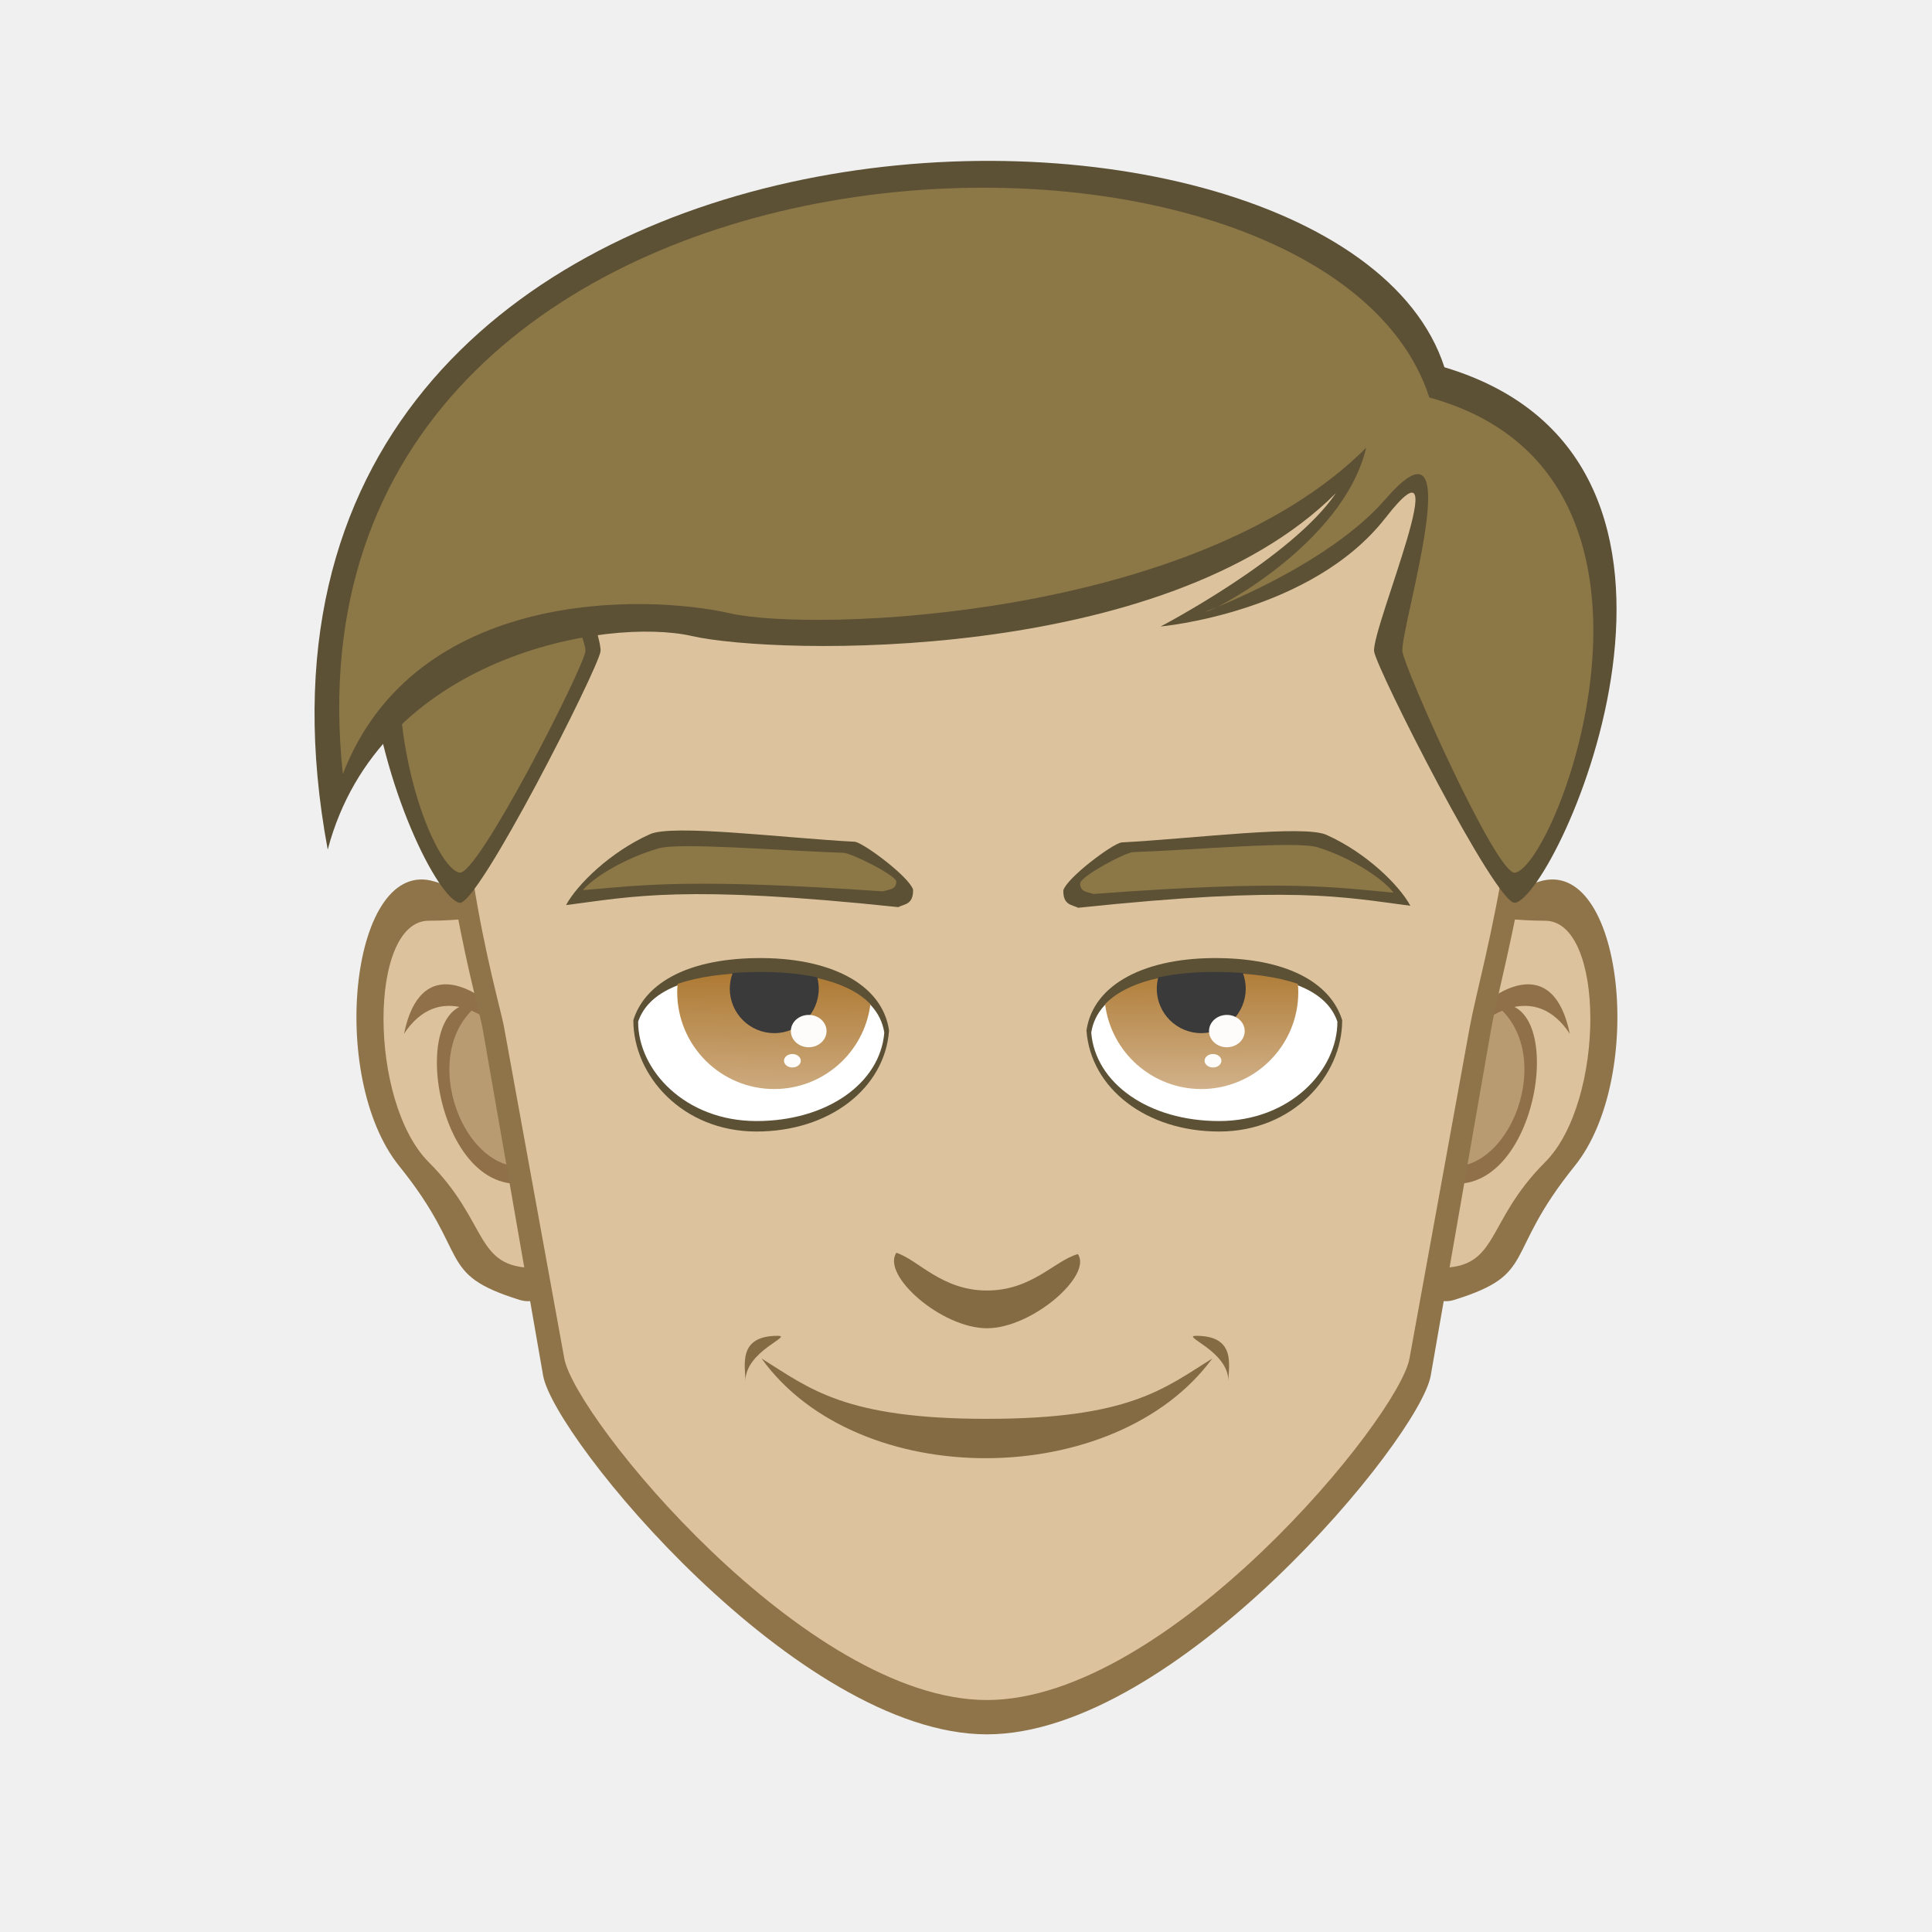
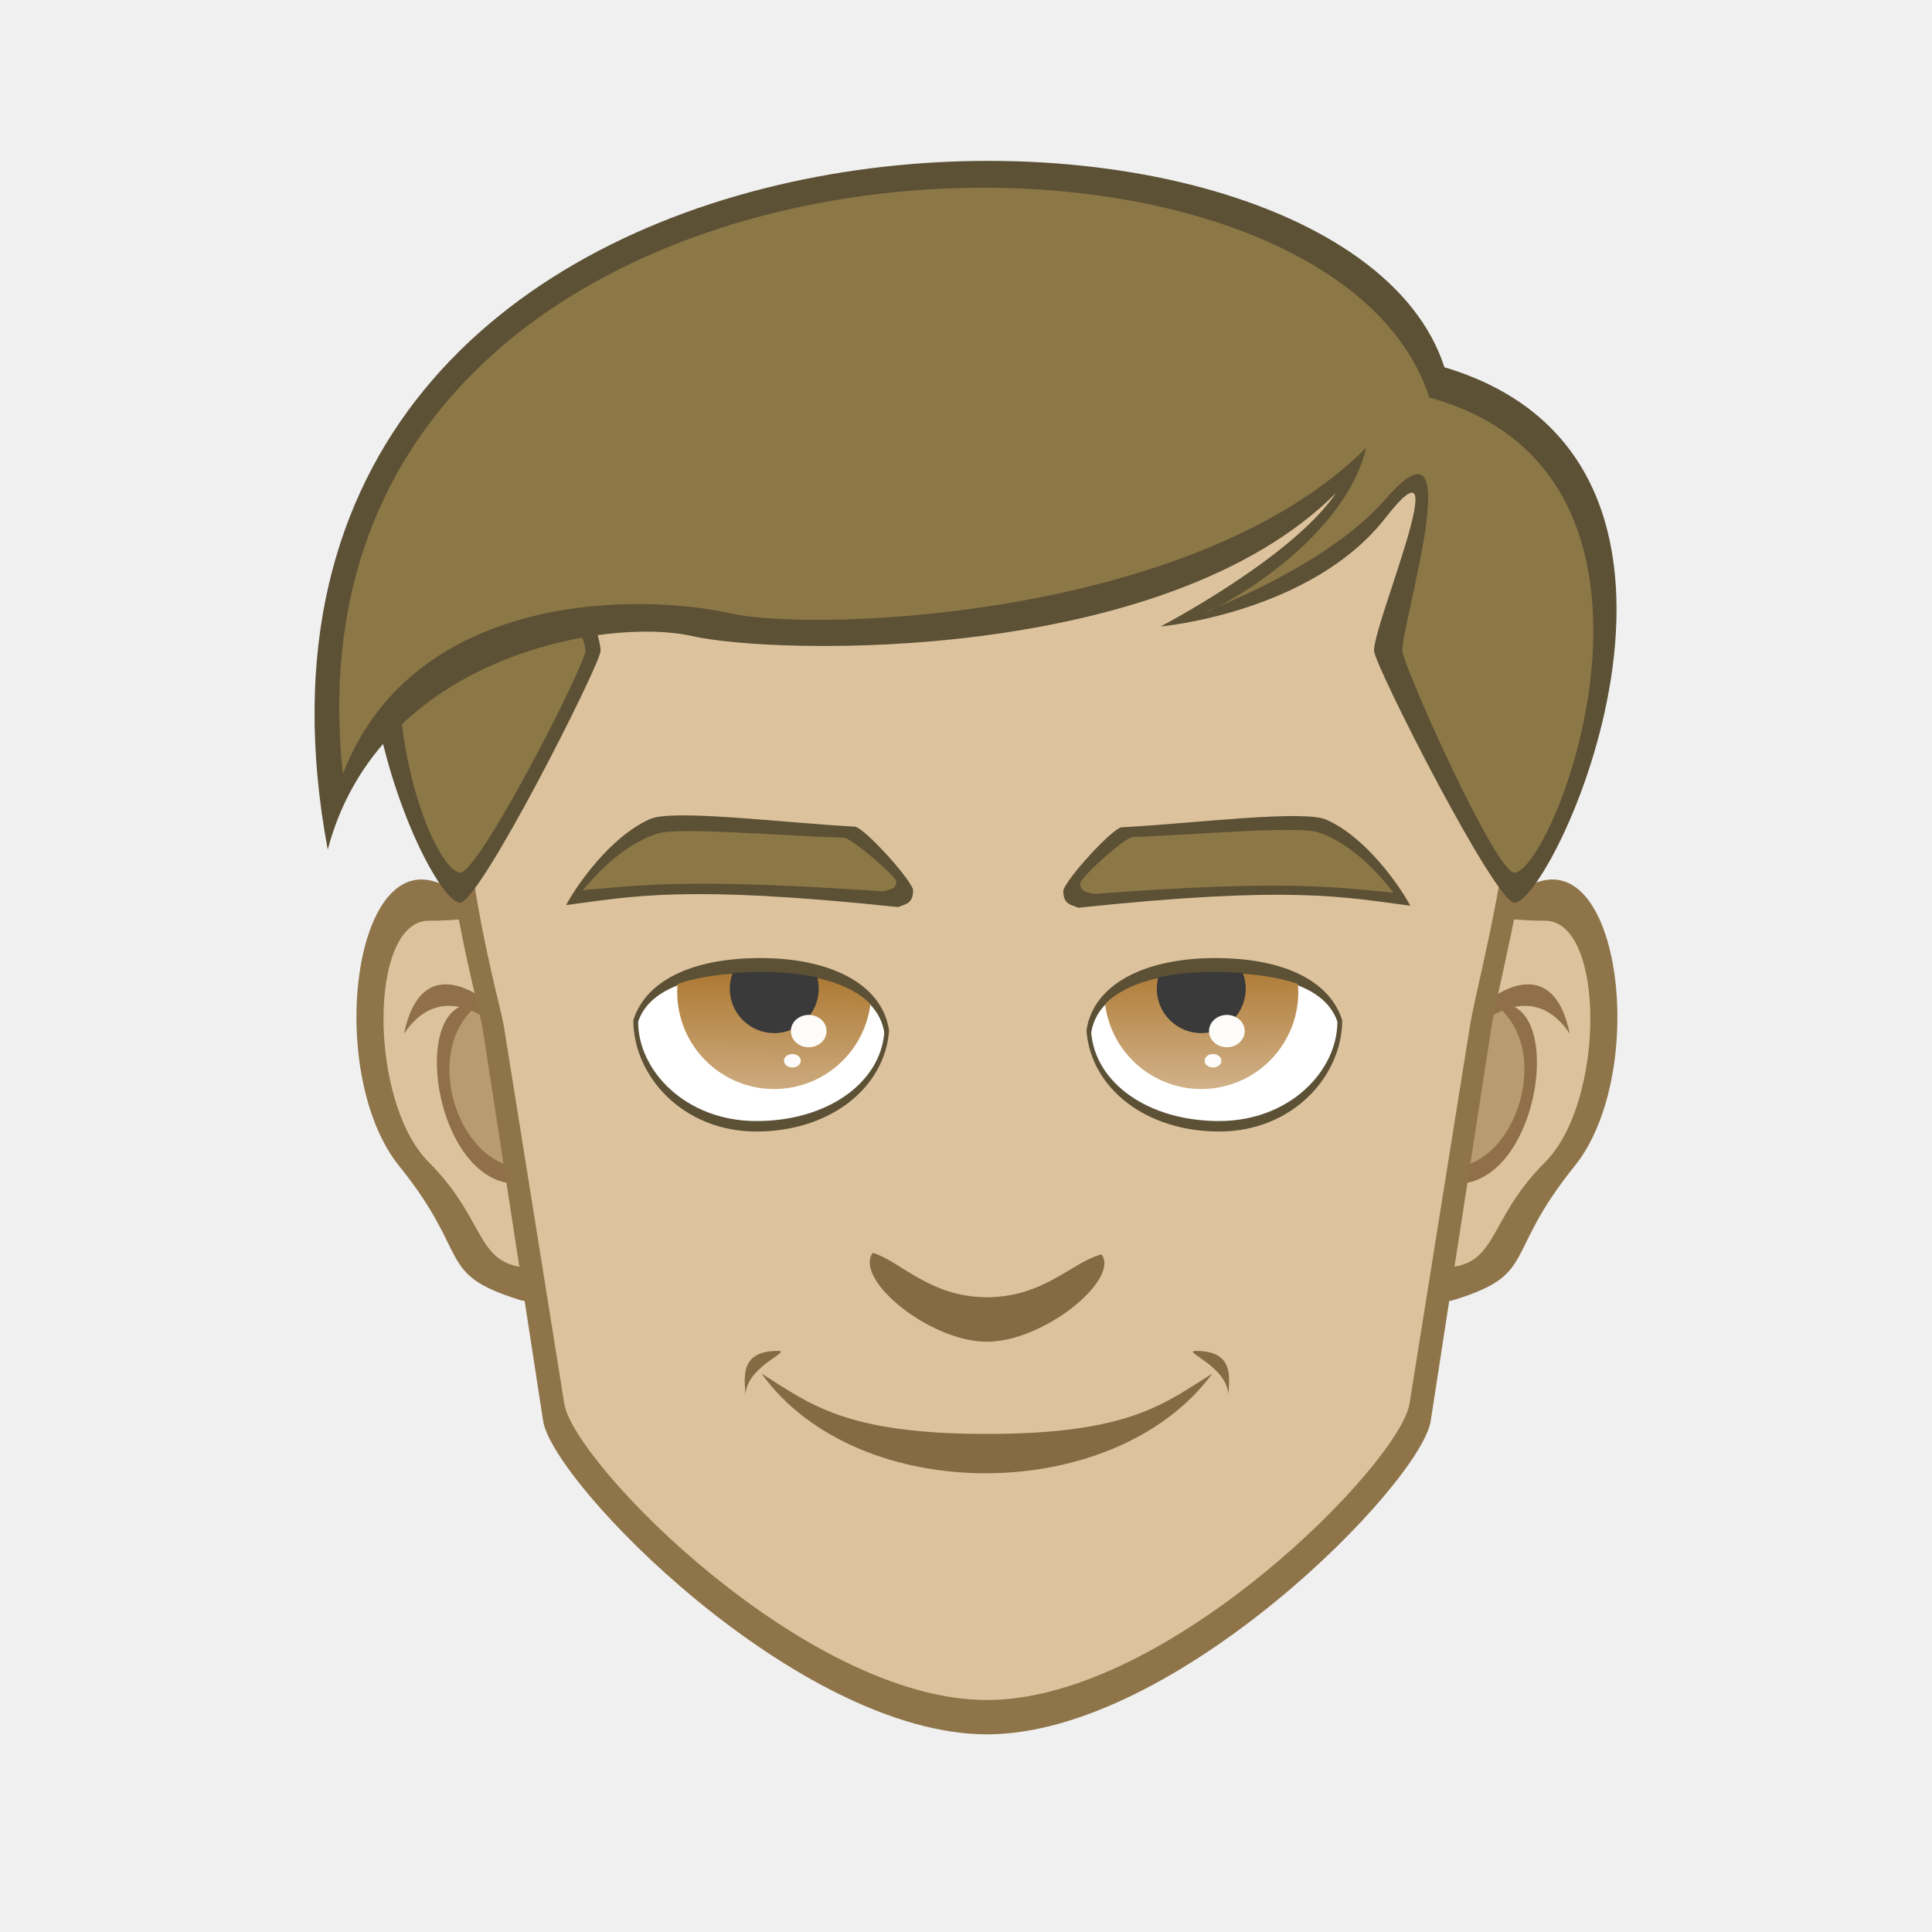
<svg xmlns="http://www.w3.org/2000/svg" xmlns:xlink="http://www.w3.org/1999/xlink" width="256" height="256" viewBox="0 0 67.733 67.733" version="1.1" id="svg954">
  <defs id="defs948">
    <linearGradient xlink:href="#linearGradient1498" id="linearGradient1317-9-2" x1="28.154" y1="263.067" x2="28.142" y2="267.677" gradientUnits="userSpaceOnUse" gradientTransform="matrix(-1,0,0,1,68.52541,-0.02359981)" />
    <linearGradient id="linearGradient1498">
      <stop id="stop1494" offset="0" style="stop-color:#ad7932;stop-opacity:1" />
      <stop id="stop1496" offset="1" style="stop-color:#d3b48e;stop-opacity:1" />
    </linearGradient>
    <linearGradient xlink:href="#linearGradient1498" id="linearGradient1317-3" x1="27.753" y1="263.401" x2="27.675" y2="268.345" gradientUnits="userSpaceOnUse" gradientTransform="translate(0.7332791,-0.02359981)" />
  </defs>
  <g id="layer1" transform="translate(0,-229.2666)">
    <path style="display:inline;fill:#8f7449;fill-opacity:1;stroke:none;stroke-width:0.328px;stroke-linecap:butt;stroke-linejoin:miter;stroke-opacity:1" d="m 20.176,263.701 c -2.535,-3.141 -2.006,-2.612 -4.935,-3.527 -2.929,-0.915 -3.778,6.835 -1.243,9.976 2.535,3.141 1.277,3.77 4.207,4.685 2.929,0.915 1.972,-11.134 1.972,-11.134 z" id="path895-6-2" />
    <path style="display:inline;fill:#dcc39d;fill-opacity:1;stroke:none;stroke-width:0.265px;stroke-linecap:butt;stroke-linejoin:miter;stroke-opacity:1" d="m 18.737,263.133 c -2.117,-2.117 -1.587,-1.587 -3.704,-1.587 -2.117,0 -2.117,6.35 0,8.467 2.117,2.117 1.588,3.704 3.704,3.704 2.117,0 0,-10.583 0,-10.583 z" id="path895-7" />
    <path style="display:inline;opacity:1;fill:#b99b71;fill-opacity:1;stroke:none;stroke-width:0.161;stroke-linecap:butt;stroke-linejoin:round;stroke-miterlimit:4;stroke-dasharray:none;stroke-opacity:1" d="m 17.59,270.381 c -0.862,-0.399 -1.698,-1.566 -1.963,-2.74 -0.258,-1.144 -0.011,-2.447 0.59,-3.102 l 0.266,-0.29 0.408,0.225 c 0.225,0.124 0.623,0.418 0.886,0.655 l 0.478,0.429 v 2.498 c 0,2.824 0.048,2.655 -0.665,2.325 z" id="path914-0" />
    <path style="display:inline;fill:#8f7049;fill-opacity:1;stroke:none;stroke-width:0.231px;stroke-linecap:butt;stroke-linejoin:miter;stroke-opacity:1" d="m 14.164,265.51 c 2.382,-3.607 7.171,3.851 4.477,4.614 -2.339,0.535 -4.076,-3.918 -1.871,-5.637 -2.673,-0.46 -1.47,7.336 2.071,6.16 3.541,-1.176 -3.541,-10.711 -4.677,-5.137 z" id="path912-9" />
    <path style="display:inline;fill:#8f7449;fill-opacity:1;stroke:none;stroke-width:0.328px;stroke-linecap:butt;stroke-linejoin:miter;stroke-opacity:1" d="m 49.024,263.701 c 2.535,-3.141 2.006,-2.612 4.935,-3.527 2.929,-0.915 3.778,6.835 1.243,9.976 -2.535,3.141 -1.277,3.77 -4.207,4.685 -2.929,0.915 -1.972,-11.134 -1.972,-11.134 z" id="path895-6-7-3" />
    <path style="display:inline;fill:#dcc39d;fill-opacity:1;stroke:none;stroke-width:0.265px;stroke-linecap:butt;stroke-linejoin:miter;stroke-opacity:1" d="m 50.463,263.133 c 2.117,-2.117 1.587,-1.587 3.704,-1.587 2.117,0 2.117,6.35 0,8.467 -2.117,2.117 -1.587,3.704 -3.704,3.704 -2.117,0 0,-10.583 0,-10.583 z" id="path895-5-6" />
    <path style="display:inline;opacity:1;fill:#b99b71;fill-opacity:1;stroke:none;stroke-width:0.161;stroke-linecap:butt;stroke-linejoin:round;stroke-miterlimit:4;stroke-dasharray:none;stroke-opacity:1" d="m 51.61,270.381 c 0.862,-0.399 1.698,-1.566 1.963,-2.74 0.258,-1.144 0.011,-2.447 -0.59,-3.102 l -0.266,-0.29 -0.408,0.225 c -0.225,0.124 -0.623,0.418 -0.886,0.655 l -0.478,0.429 v 2.498 c 0,2.824 -0.048,2.655 0.665,2.325 z" id="path914-3-0" />
    <path style="display:inline;fill:#8f7049;fill-opacity:1;stroke:none;stroke-width:0.231px;stroke-linecap:butt;stroke-linejoin:miter;stroke-opacity:1" d="m 55.035,265.51 c -2.382,-3.607 -7.171,3.851 -4.477,4.614 2.339,0.535 4.076,-3.918 1.871,-5.637 2.673,-0.46 1.47,7.336 -2.071,6.16 -3.541,-1.176 3.541,-10.711 4.677,-5.137 z" id="path912-5-6" />
-     <path style="display:inline;fill:#8f7449;fill-opacity:1;stroke:none;stroke-width:0.277px;stroke-linecap:butt;stroke-linejoin:miter;stroke-opacity:1" d="m 34.6,290.07 c -6.628,0 -15.178,-10.393 -15.559,-12.577 l -2.117,-12.143 c -0.381,-2.184 -8.838,-28.82 17.676,-28.82 26.514,0 18.437,24.452 17.676,28.82 l -2.117,12.143 c -0.381,2.184 -8.931,12.577 -15.559,12.577 z" id="path874-3-1" />
-     <path style="display:inline;fill:#dcc39d;fill-opacity:1;stroke:none;stroke-width:0.265px;stroke-linecap:butt;stroke-linejoin:miter;stroke-opacity:1" d="m 34.6,288.867 c -6.35,0 -14.438,-9.893 -14.817,-11.976 l -2.117,-11.642 c -0.379,-2.083 -8.467,-27.517 16.933,-27.517 25.4,0 17.691,23.352 16.933,27.517 l -2.117,11.642 c -0.379,2.083 -8.467,11.976 -14.817,11.976 z" id="path874-35" />
-     <path style="display:inline;opacity:1;fill:#846b44;fill-opacity:1;stroke:none;stroke-width:0.547;stroke-linecap:butt;stroke-linejoin:round;stroke-miterlimit:4;stroke-dasharray:none;stroke-opacity:1" d="m 42.502,276.892 c -3.387,4.615 -12.418,4.71 -15.804,0 1.693,1.058 2.914,2.117 7.902,2.117 4.988,0 6.209,-1.058 7.902,-2.117 z" id="path974-7" />
-     <path style="display:inline;fill:#846b44;fill-opacity:1;stroke:none;stroke-width:0.273px;stroke-linecap:butt;stroke-linejoin:miter;stroke-opacity:1" d="m 26.133,277.685 c 0,-0.529 -0.286,-1.587 1.129,-1.587 0.564,0 -1.129,0.529 -1.129,1.587 z" id="path977-5" />
-     <path style="display:inline;fill:#846b44;fill-opacity:1;stroke:none;stroke-width:0.273px;stroke-linecap:butt;stroke-linejoin:miter;stroke-opacity:1" d="m 43.067,277.685 c 0,-0.529 0.286,-1.587 -1.129,-1.587 -0.564,0 1.129,0.529 1.129,1.587 z" id="path977-9-9" />
+     <path style="display:inline;fill:#8f7449;fill-opacity:1;stroke:none;stroke-width:0.277px;stroke-linecap:butt;stroke-linejoin:miter;stroke-opacity:1" d="m 34.6,290.07 c -6.628,0 -15.221,-8.799 -15.559,-10.99 l -2.117,-13.73 c -0.338,-2.191 -8.838,-28.82 17.676,-28.82 26.514,0 18.351,24.438 17.676,28.82 l -2.117,13.73 c -0.338,2.191 -8.931,10.99 -15.559,10.99 z" id="path874-3-1" />
+     <path style="display:inline;fill:#dcc39d;fill-opacity:1;stroke:none;stroke-width:0.265px;stroke-linecap:butt;stroke-linejoin:miter;stroke-opacity:1" d="m 34.6,288.867 c -6.35,0 -14.482,-8.298 -14.817,-10.388 l -2.117,-13.229 c -0.334,-2.09 -8.467,-27.517 16.933,-27.517 25.4,0 17.602,23.336 16.933,27.517 l -2.117,13.229 c -0.334,2.09 -8.467,10.388 -14.817,10.388 z" id="path874-35" />
+     <path style="display:inline;opacity:1;fill:#846b44;fill-opacity:1;stroke:none;stroke-width:0.547;stroke-linecap:butt;stroke-linejoin:round;stroke-miterlimit:4;stroke-dasharray:none;stroke-opacity:1" d="m 42.502,277.421 c -3.387,4.615 -12.418,4.71 -15.804,0 1.693,1.058 2.914,2.117 7.902,2.117 4.988,0 6.209,-1.058 7.902,-2.117 z" id="path974-7" />
+     <path style="display:inline;fill:#846b44;fill-opacity:1;stroke:none;stroke-width:0.273px;stroke-linecap:butt;stroke-linejoin:miter;stroke-opacity:1" d="m 26.133,278.215 c 0,-0.529 -0.286,-1.587 1.129,-1.587 0.564,0 -1.129,0.529 -1.129,1.587 z" id="path977-5" />
+     <path style="display:inline;fill:#846b44;fill-opacity:1;stroke:none;stroke-width:0.273px;stroke-linecap:butt;stroke-linejoin:miter;stroke-opacity:1" d="m 43.067,278.215 c 0,-0.529 0.286,-1.587 -1.129,-1.587 -0.564,0 1.129,0.529 1.129,1.587 z" id="path977-9-9" />
    <path style="display:inline;opacity:1;fill:#5c5035;fill-opacity:1;stroke:none;stroke-width:0.529;stroke-linecap:butt;stroke-linejoin:round;stroke-miterlimit:4;stroke-dasharray:none;stroke-opacity:1" d="m 31.169,265.395 c -0.149,2.03 -2.096,3.546 -4.661,3.541 -2.574,-0.005 -4.304,-1.948 -4.304,-3.903 0.373,-1.21 1.753,-2.14 4.304,-2.177 2.568,-0.037 4.425,0.897 4.661,2.539" id="path1016-22" />
    <path style="display:inline;opacity:1;fill:#ffffff;fill-opacity:1;stroke:none;stroke-width:0.486;stroke-linecap:butt;stroke-linejoin:round;stroke-miterlimit:4;stroke-dasharray:none;stroke-opacity:1" d="m 31.002,265.468 c -0.143,1.778 -2.019,3.105 -4.49,3.101 -2.48,-0.004 -4.141,-1.771 -4.14,-3.484 0.359,-1.06 1.682,-1.662 4.14,-1.694 2.474,-0.032 4.264,0.639 4.49,2.077" id="path1016-2-8" />
    <path style="display:inline;opacity:1;fill:url(#linearGradient1317-3);fill-opacity:1;stroke:none;stroke-width:0.529;stroke-linecap:butt;stroke-linejoin:round;stroke-miterlimit:4;stroke-dasharray:none;stroke-opacity:1" d="m 26.511,263.367 c -1.123,0.015 -2.046,0.15 -2.754,0.392 a 3.402,3.402 0 0 0 -0.015,0.286 3.402,3.402 0 0 0 3.402,3.402 3.402,3.402 0 0 0 3.371,-2.973 c -0.727,-0.769 -2.178,-1.13 -4.005,-1.106 z" id="path1307-9" />
    <path style="display:inline;opacity:1;fill:#3a3a3a;fill-opacity:1;stroke:none;stroke-width:0.472;stroke-linecap:butt;stroke-linejoin:round;stroke-miterlimit:4;stroke-dasharray:none;stroke-opacity:1" d="m 26.511,263.343 c -0.288,0.004 -0.562,0.016 -0.824,0.036 a 1.559,1.559 0 0 0 -0.102,0.548 1.559,1.559 0 0 0 1.56,1.56 1.559,1.559 0 0 0 1.559,-1.56 1.559,1.559 0 0 0 -0.052,-0.394 c -0.624,-0.137 -1.347,-0.2 -2.141,-0.19 z" id="path1335-7" />
    <ellipse style="display:inline;opacity:1;fill:#fdfcfa;fill-opacity:1;stroke:none;stroke-width:0.529;stroke-linecap:butt;stroke-linejoin:round;stroke-miterlimit:4;stroke-dasharray:none;stroke-opacity:1" id="path1262-3" cx="28.352" cy="265.415" rx="0.626" ry="0.567" />
    <ellipse style="display:inline;opacity:1;fill:#fdfcfa;fill-opacity:1;stroke:none;stroke-width:0.529;stroke-linecap:butt;stroke-linejoin:round;stroke-miterlimit:4;stroke-dasharray:none;stroke-opacity:1" id="path1264-6" cx="27.78" cy="266.455" rx="0.295" ry="0.236" />
    <path style="display:inline;opacity:1;fill:#5c5035;fill-opacity:1;stroke:none;stroke-width:0.529;stroke-linecap:butt;stroke-linejoin:round;stroke-miterlimit:4;stroke-dasharray:none;stroke-opacity:1" d="m 38.09,265.395 c 0.149,2.03 2.096,3.546 4.661,3.541 2.574,-0.005 4.304,-1.948 4.304,-3.903 -0.373,-1.21 -1.753,-2.14 -4.304,-2.177 -2.568,-0.037 -4.425,0.897 -4.661,2.539" id="path1016-89-1" />
    <path style="display:inline;opacity:1;fill:#ffffff;fill-opacity:1;stroke:none;stroke-width:0.486;stroke-linecap:butt;stroke-linejoin:round;stroke-miterlimit:4;stroke-dasharray:none;stroke-opacity:1" d="m 38.257,265.468 c 0.143,1.778 2.019,3.105 4.49,3.101 2.48,-0.004 4.14,-1.771 4.14,-3.484 -0.359,-1.06 -1.682,-1.662 -4.14,-1.694 -2.474,-0.032 -4.264,0.639 -4.49,2.077" id="path1016-2-73-2" />
    <path style="display:inline;opacity:1;fill:url(#linearGradient1317-9-2);fill-opacity:1;stroke:none;stroke-width:0.529;stroke-linecap:butt;stroke-linejoin:round;stroke-miterlimit:4;stroke-dasharray:none;stroke-opacity:1" d="m 42.748,263.367 c 1.123,0.015 2.046,0.15 2.754,0.392 a 3.402,3.402 0 0 1 0.014,0.286 3.402,3.402 0 0 1 -3.402,3.402 3.402,3.402 0 0 1 -3.371,-2.973 c 0.727,-0.769 2.178,-1.13 4.005,-1.106 z" id="path1307-6-9" />
    <ellipse style="display:inline;opacity:1;fill:#fdfcfa;fill-opacity:1;stroke:none;stroke-width:0.529;stroke-linecap:butt;stroke-linejoin:round;stroke-miterlimit:4;stroke-dasharray:none;stroke-opacity:1" id="path1264-2-3" cx="-42.526" cy="266.455" rx="0.295" ry="0.236" transform="scale(-1,1)" />
    <path style="display:inline;opacity:1;fill:#3a3a3a;fill-opacity:1;stroke:none;stroke-width:0.472;stroke-linecap:butt;stroke-linejoin:round;stroke-miterlimit:4;stroke-dasharray:none;stroke-opacity:1" d="m 42.748,263.343 c 0.288,0.004 0.562,0.016 0.824,0.036 a 1.559,1.559 0 0 1 0.102,0.548 1.559,1.559 0 0 1 -1.56,1.56 1.559,1.559 0 0 1 -1.559,-1.56 1.559,1.559 0 0 1 0.052,-0.394 c 0.624,-0.137 1.347,-0.2 2.141,-0.19 z" id="path1335-1-1" />
    <ellipse style="display:inline;opacity:1;fill:#fdfcfa;fill-opacity:1;stroke:none;stroke-width:0.529;stroke-linecap:butt;stroke-linejoin:round;stroke-miterlimit:4;stroke-dasharray:none;stroke-opacity:1" id="path1262-0-9" cx="-43.012" cy="265.415" rx="0.626" ry="0.567" transform="scale(-1,1)" />
-     <path style="display:inline;fill:#846b44;fill-opacity:1;stroke:none;stroke-width:0.265px;stroke-linecap:butt;stroke-linejoin:miter;stroke-opacity:1" d="m 31.425,273.187 c 0.757,0.239 1.587,1.323 3.175,1.323 1.587,0 2.381,-1.058 3.189,-1.276 0.515,0.747 -1.602,2.599 -3.189,2.599 -1.587,0 -3.704,-1.852 -3.175,-2.646 z" id="path940-0" />
-     <path style="display:inline;fill:#5c5035;fill-opacity:1;stroke:none;stroke-width:0.265px;stroke-linecap:butt;stroke-linejoin:miter;stroke-opacity:1" d="m 19.845,260.998 c 0.394,-0.73 1.556,-1.863 2.929,-2.48 0.786,-0.373 4.682,0.128 7.205,0.26 0.339,0.067 1.89,1.228 2.032,1.677 0.011,0.527 -0.295,0.5 -0.52,0.614 -7.51,-0.792 -9.303,-0.373 -11.646,-0.071 z" id="path1918" />
+     <path style="display:inline;fill:#846b44;fill-opacity:1;stroke:none;stroke-width:0.323px;stroke-linecap:butt;stroke-linejoin:miter;stroke-opacity:1" d="m 30.596,273.187 c 0.955,0.282 2.001,1.559 4.003,1.559 2.001,0 3.002,-1.247 4.02,-1.503 0.649,0.88 -2.019,3.063 -4.02,3.063 -2.001,0 -4.67,-2.183 -4.003,-3.118 z" id="path940-0" />
+     <path style="display:inline;fill:#5c5035;fill-opacity:1;stroke:none;stroke-width:0.265px;stroke-linecap:butt;stroke-linejoin:miter;stroke-opacity:1" d="m 19.845,260.998 c 0.394,-0.73 1.556,-2.393 2.929,-3.01 0.786,-0.373 4.682,0.128 7.205,0.26 0.339,0.067 1.89,1.757 2.032,2.206 0.011,0.527 -0.295,0.5 -0.52,0.614 -7.51,-0.792 -9.303,-0.373 -11.646,-0.071 z" id="path1918" />
    <path style="display:inline;fill:#5c5035;fill-opacity:1;stroke:none;stroke-width:0.265px;stroke-linecap:butt;stroke-linejoin:miter;stroke-opacity:1" d="m 20.653,247.421 c -2.606,-3.341 0.468,3.809 0.401,4.677 -0.067,0.589 -4.3,8.939 -4.944,8.82 -1.489,-0.276 -7.923,-15.507 3.007,-18.776 1.932,0.831 1.955,2.153 1.537,5.279 z" id="path1953-0" />
-     <path style="display:inline;fill:#8c7746;fill-opacity:1;stroke:none;stroke-width:0.193px;stroke-linecap:butt;stroke-linejoin:miter;stroke-opacity:1" d="m 20.433,260.476 c 0.355,-0.431 1.405,-1.099 2.646,-1.464 0.71,-0.22 4.229,0.076 6.508,0.153 0.306,0.04 1.708,0.725 1.835,0.99 0.01,0.311 -0.266,0.295 -0.469,0.362 -6.784,-0.467 -8.404,-0.22 -10.52,-0.042 z" id="path1918-6" />
-     <path style="display:inline;fill:#5c5035;fill-opacity:1;stroke:none;stroke-width:0.265px;stroke-linecap:butt;stroke-linejoin:miter;stroke-opacity:1" d="m 49.445,261.021 c -0.394,-0.73 -1.556,-1.863 -2.929,-2.48 -0.786,-0.373 -4.682,0.128 -7.205,0.26 -0.339,0.067 -1.89,1.228 -2.032,1.677 -0.011,0.527 0.295,0.5 0.52,0.614 7.51,-0.792 9.303,-0.373 11.646,-0.071 z" id="path1918-3" />
-     <path style="display:inline;fill:#8c7746;fill-opacity:1;stroke:none;stroke-width:0.201px;stroke-linecap:butt;stroke-linejoin:miter;stroke-opacity:1" d="m 48.857,260.563 c -0.355,-0.467 -1.405,-1.192 -2.646,-1.587 -0.71,-0.238 -4.229,0.082 -6.508,0.166 -0.306,0.043 -1.708,0.786 -1.835,1.073 -0.01,0.337 0.266,0.32 0.469,0.393 6.784,-0.507 8.404,-0.239 10.52,-0.045 z" id="path1918-6-2" />
+     <path style="display:inline;fill:#8c7746;fill-opacity:1;stroke:none;stroke-width:0.193px;stroke-linecap:butt;stroke-linejoin:miter;stroke-opacity:1" d="m 20.433,260.476 c 0.355,-0.431 1.405,-1.629 2.646,-1.993 0.71,-0.22 4.229,0.076 6.508,0.153 0.306,0.04 1.708,1.254 1.835,1.519 0.01,0.311 -0.266,0.295 -0.469,0.362 -6.784,-0.467 -8.404,-0.22 -10.52,-0.042 z" id="path1918-6" />
+     <path style="display:inline;fill:#5c5035;fill-opacity:1;stroke:none;stroke-width:0.265px;stroke-linecap:butt;stroke-linejoin:miter;stroke-opacity:1" d="m 49.445,261.021 c -0.394,-0.73 -1.556,-2.393 -2.929,-3.01 -0.786,-0.373 -4.682,0.128 -7.205,0.26 -0.339,0.067 -1.89,1.757 -2.032,2.206 -0.011,0.527 0.295,0.5 0.52,0.614 7.51,-0.792 9.303,-0.373 11.646,-0.071 z" id="path1918-3" />
+     <path style="display:inline;fill:#8c7746;fill-opacity:1;stroke:none;stroke-width:0.201px;stroke-linecap:butt;stroke-linejoin:miter;stroke-opacity:1" d="m 48.857,260.563 c -0.355,-0.467 -1.405,-1.721 -2.646,-2.116 -0.71,-0.238 -4.229,0.082 -6.508,0.166 -0.306,0.043 -1.708,1.315 -1.835,1.602 -0.01,0.337 0.266,0.32 0.469,0.393 6.784,-0.507 8.404,-0.239 10.52,-0.045 z" id="path1918-6-2" />
    <path style="display:inline;fill:#8c7746;fill-opacity:1;stroke:none;stroke-width:0.265px;stroke-linecap:butt;stroke-linejoin:miter;stroke-opacity:1" d="m 19.065,247.421 c -2.606,-3.341 1.526,3.809 1.459,4.677 -0.067,0.589 -3.771,7.881 -4.415,7.762 -1.489,-0.276 -5.845,-13.504 5.086,-16.772 1.932,0.831 -1.712,1.208 -2.13,4.334 z" id="path1953-0-1" />
    <path style="display:inline;fill:#5c5035;fill-opacity:1;stroke:none;stroke-width:0.265px;stroke-linecap:butt;stroke-linejoin:miter;stroke-opacity:1" d="m 11.491,259.048 c 1.804,-6.815 9.822,-8.152 12.762,-7.484 2.94,0.668 16.571,1.002 22.584,-5.011 -1.537,2.272 -6.147,4.677 -6.147,4.677 0,0 5.279,-0.468 7.884,-3.809 2.606,-3.341 -0.468,3.809 -0.401,4.677 0.067,0.589 4.3,8.939 4.944,8.82 1.489,-0.276 8.453,-15.507 -2.478,-18.776 -3.809,-11.827 -44.361,-11.092 -39.15,16.905 z" id="path1953" />
    <path style="display:inline;fill:#8c7746;fill-opacity:1;stroke:none;stroke-width:0.265px;stroke-linecap:butt;stroke-linejoin:miter;stroke-opacity:1" d="m 12.02,256.402 c 2.539,-6.548 10.629,-6.302 13.569,-5.634 2.94,0.668 16.293,0.211 22.306,-5.802 -0.813,3.43 -5.55,5.844 -5.618,5.736 0,0 4.24,-1.565 6.297,-3.937 3.015,-3.477 0.524,4.466 0.591,5.335 0.067,0.589 3.308,7.881 3.953,7.762 1.489,-0.276 6.721,-13.992 -3.007,-16.659 -3.809,-11.827 -40.657,-10.733 -38.091,13.201 z" id="path1953-6" />
  </g>
</svg>
